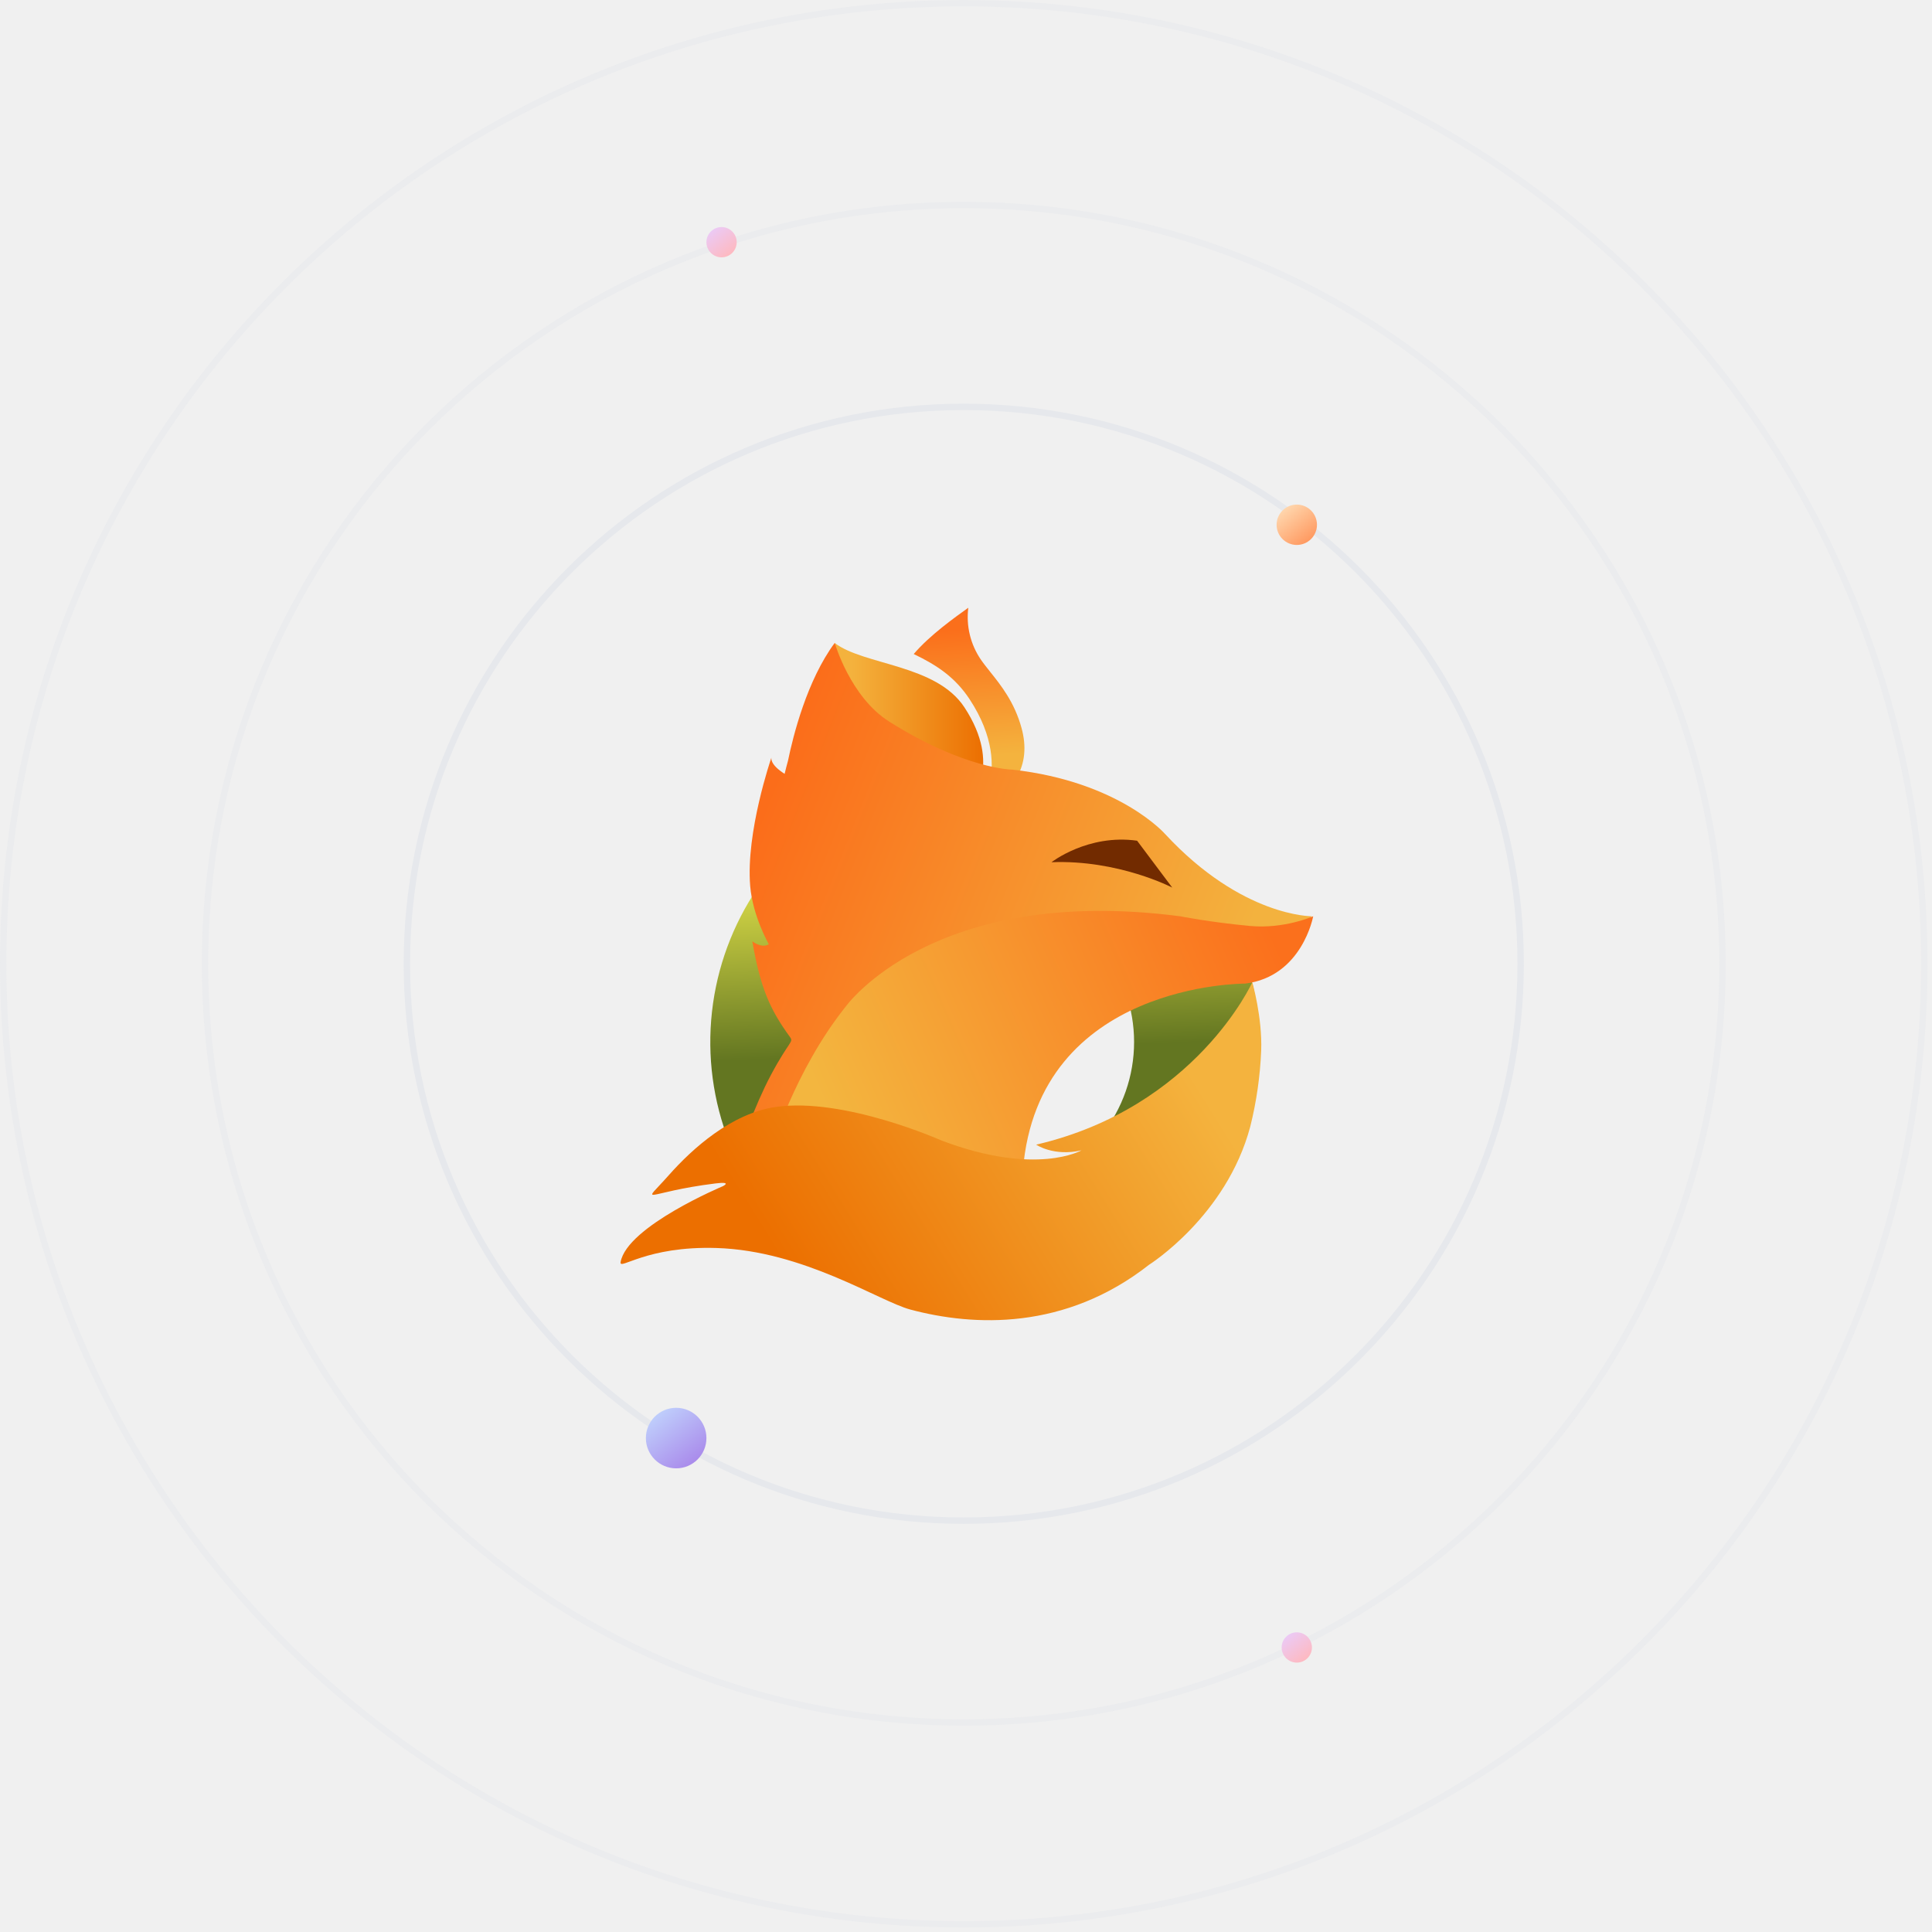
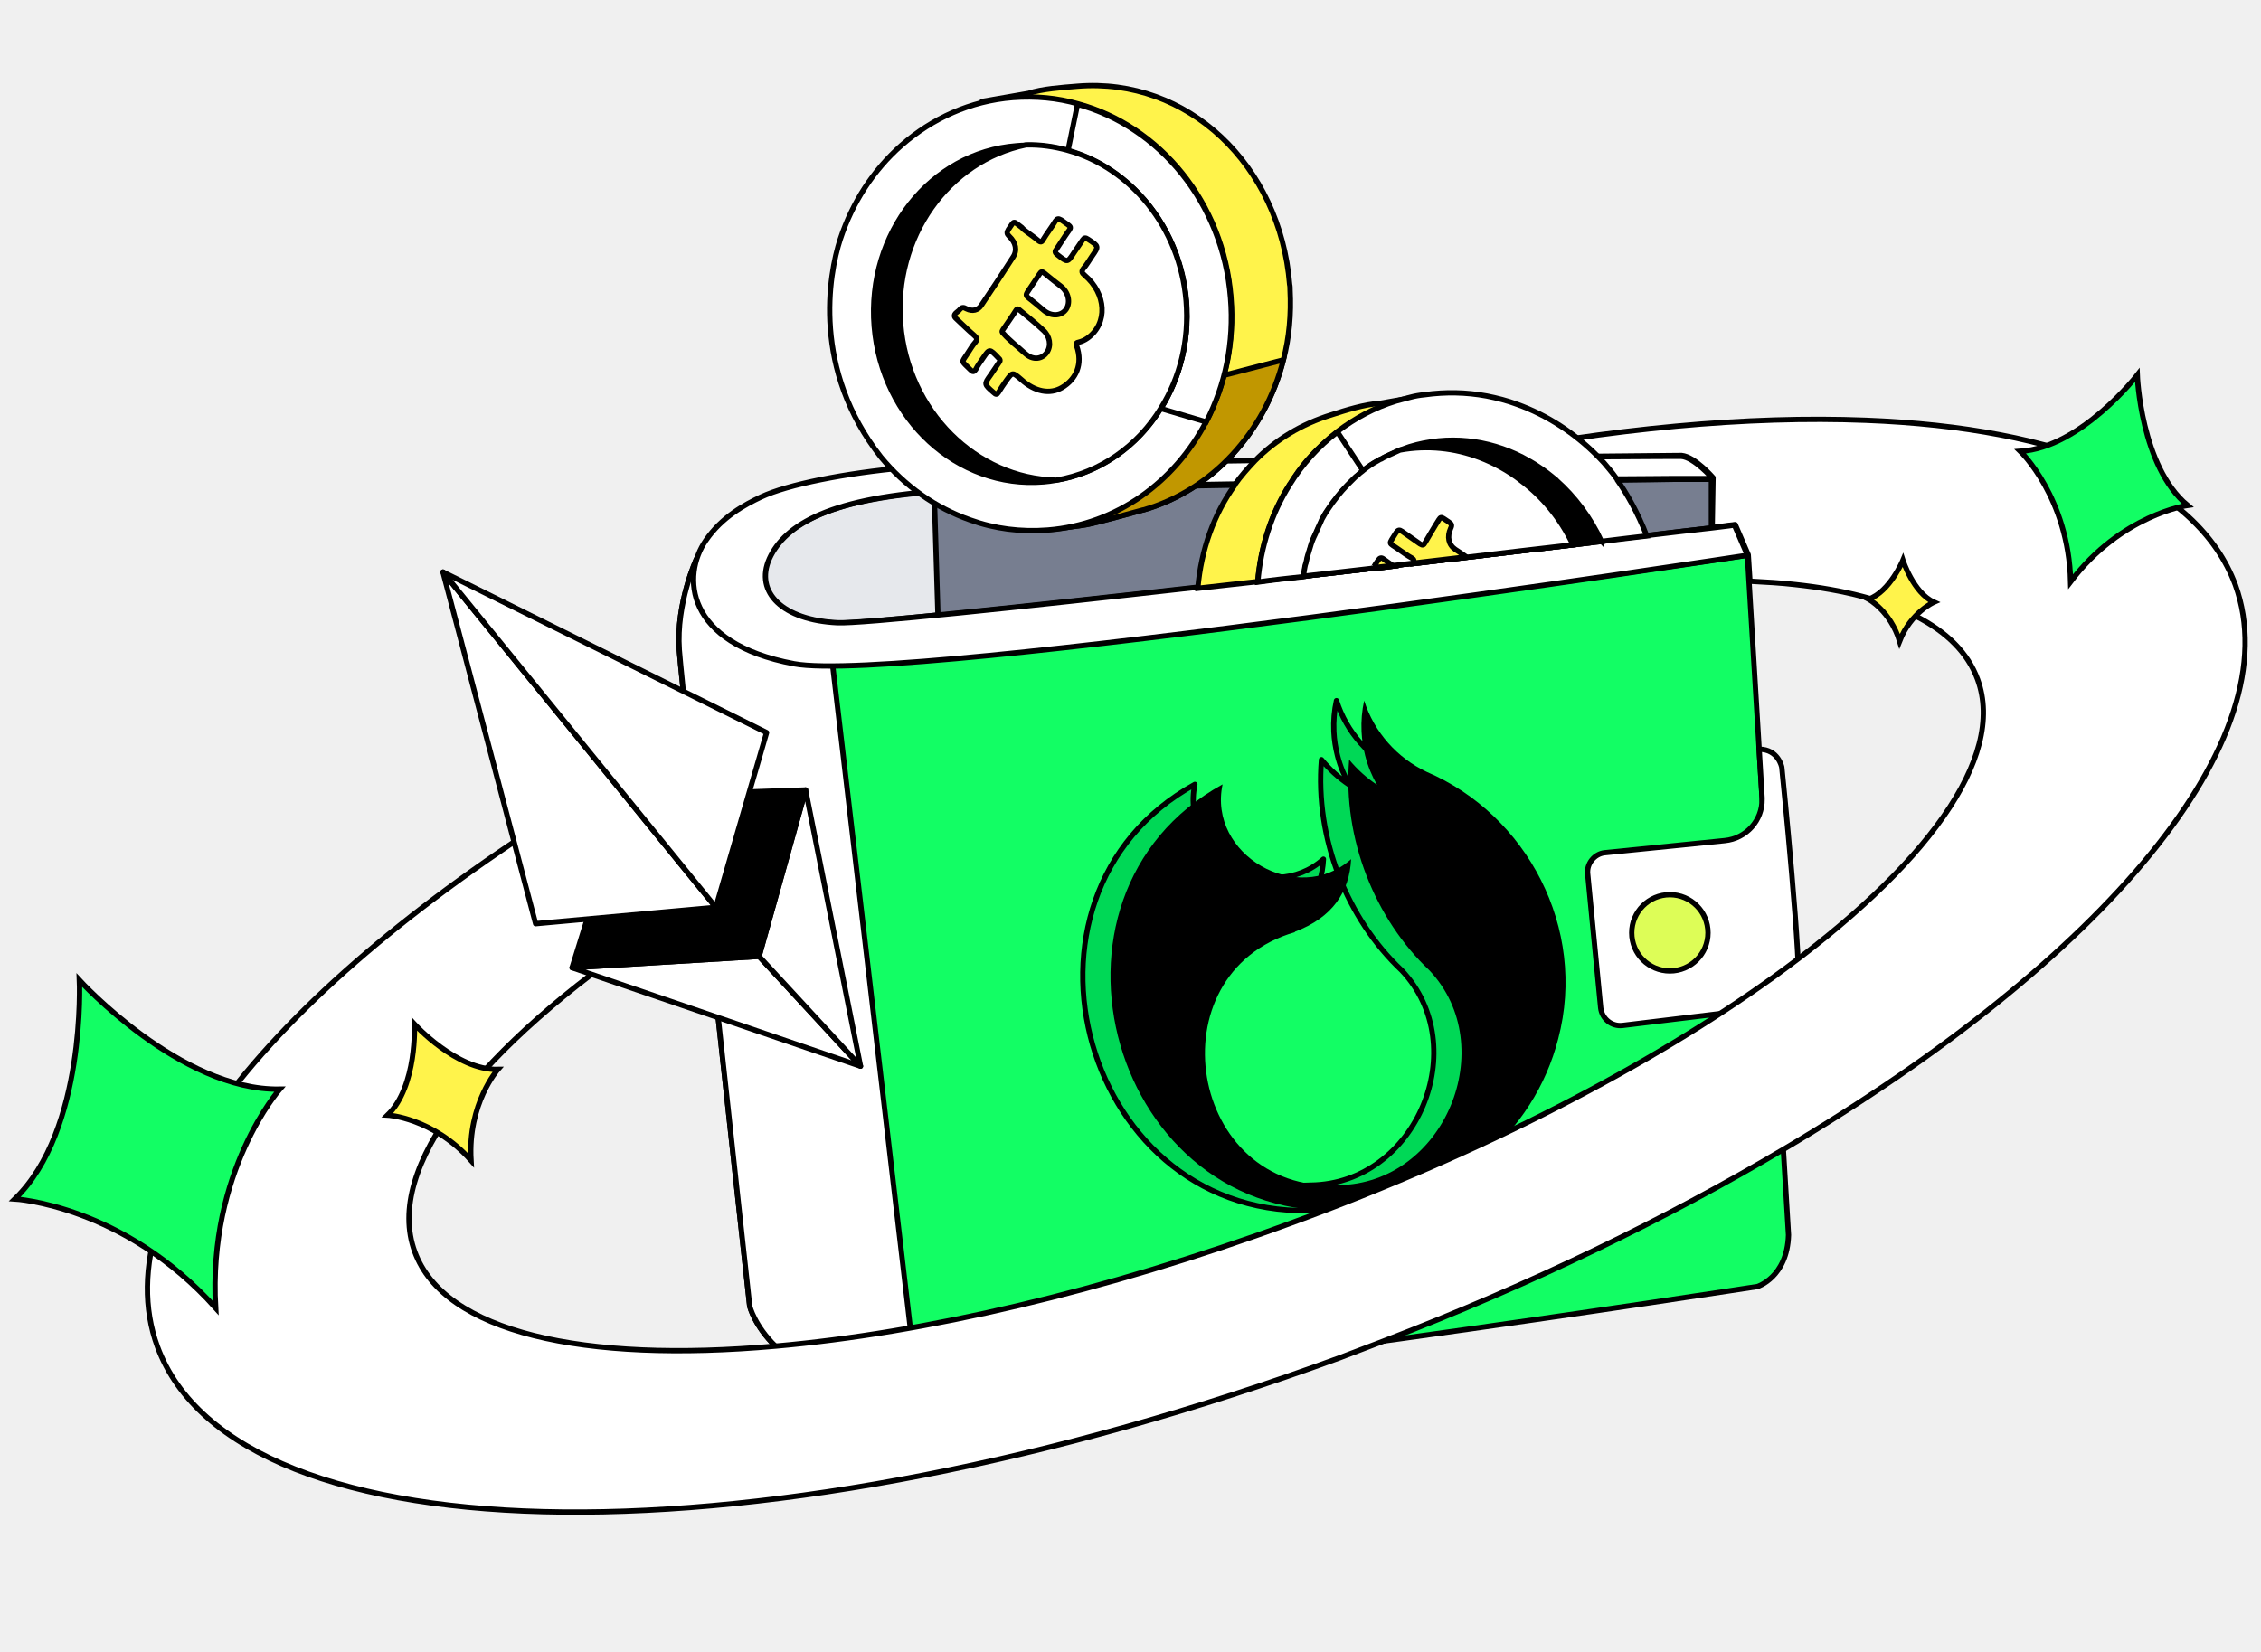
- <svg xmlns="http://www.w3.org/2000/svg" width="302" height="302" viewBox="0 0 302 302" fill="none">
-   <circle cx="150.65" cy="150.65" r="87.05" stroke="#E6E8EC" />
-   <circle opacity="0.5" cx="150.65" cy="150.65" r="118.6" stroke="#E6E8EC" />
-   <circle opacity="0.5" cx="150.65" cy="150.65" r="150.15" stroke="#E6E8EC" />
-   <circle cx="202.707" cy="82.029" r="3.155" fill="url(#paint0_linear_35_11)" />
-   <circle cx="112.79" cy="37.86" r="2.366" fill="url(#paint1_linear_35_11)" />
-   <circle cx="202.707" cy="257.524" r="2.366" fill="url(#paint2_linear_35_11)" />
-   <circle cx="105.692" cy="224.792" r="4.732" fill="url(#paint3_linear_35_11)" />
-   <path fill-rule="evenodd" clip-rule="evenodd" d="M140.012 158.22C140.257 158.3 140.509 158.354 140.765 158.38C140.765 158.38 139.704 158.778 137.509 158.035C137.509 158.035 135.867 157.366 134.636 157.479C133.207 157.608 132.221 159.466 132.221 159.466C132.503 159.314 132.803 159.195 133.114 159.114C134.088 158.916 133.752 159.082 133.752 159.082C133.752 159.082 131.879 159.866 131.751 160.564C131.721 160.738 132.245 160.247 133.63 160.29C135.331 160.344 136.809 161.331 137.416 161.494C138.661 161.827 140.447 161.903 142.085 160.618C142.085 160.618 143.598 159.67 144.065 157.917C144.186 157.431 144.258 156.934 144.278 156.433C144.285 155.993 144.241 155.553 144.144 155.123C144.144 155.123 143.259 157.172 140.012 158.22Z" fill="white" />
-   <path fill-rule="evenodd" clip-rule="evenodd" d="M172.179 177.444C175.478 173.308 177.275 168.174 177.275 162.883C177.275 157.592 175.478 152.458 172.179 148.322L193.314 145.998C193.314 145.998 195.511 152.022 196.09 155.244C196.165 155.657 196.294 156.488 196.294 156.488C196.294 156.488 193.016 164.447 187.983 168.821C181.219 174.699 172.179 177.444 172.179 177.444ZM122.13 177.154L114.029 178.655C111.458 172.145 110.519 165.105 111.293 158.149C112.067 151.193 114.53 144.532 118.469 138.746C118.64 138.495 118.99 137.999 118.99 137.999L127.941 163.207L122.13 177.154Z" fill="url(#paint4_linear_35_11)" />
-   <path fill-rule="evenodd" clip-rule="evenodd" d="M151.434 125.455C151.46 125.421 151.483 125.405 151.511 125.371C151.728 125.142 156.757 119.729 150.76 110.576C146.334 103.826 135.065 104.016 130.465 100.503C130.805 103.209 133.457 105.648 133.17 109.356C133.057 110.579 132.828 111.787 132.487 112.966C131.939 115.083 131.432 117.09 132.192 121.036C132.785 124.11 134.186 126.353 136.36 127.703C138.849 129.246 142.295 129.585 145.83 128.623C148.199 127.979 150.294 126.789 151.434 125.455Z" fill="url(#paint5_linear_35_11)" />
-   <path fill-rule="evenodd" clip-rule="evenodd" d="M158.937 121.508C160.229 119.279 160.474 116.678 159.68 113.793C158.575 109.762 156.463 107.119 154.76 104.994C154.228 104.321 153.724 103.694 153.321 103.103C151.702 100.731 151.004 97.85 151.359 95C149.306 96.475 145.356 99.266 142.827 102.235C146.477 103.984 149.326 105.892 151.583 109.331C155.424 115.188 155.364 119.923 154.635 122.862C154.43 123.672 155.979 124.389 155.692 125.016C157.003 124.082 158.108 122.888 158.937 121.508Z" fill="url(#paint6_linear_35_11)" />
-   <path fill-rule="evenodd" clip-rule="evenodd" d="M186.932 145.846C182.639 145.437 173.945 144.38 173.945 144.38C154.391 143.291 143.294 149.16 134.914 156.838C128.447 163.259 122.689 179.91 122.689 179.91L115.685 179.53C115.685 179.53 117.917 172.886 120.495 168.053C123.451 162.512 124.115 162.965 123.444 162.042C120.318 157.746 118.854 154.37 117.597 147.148C117.597 147.148 119.067 148.302 120.179 147.598C120.179 147.598 117.653 143.213 117.264 138.484C116.574 130.101 120.5 118.658 120.591 118.394C120.554 118.514 120.343 119.498 122.647 120.966C122.812 120.273 122.987 119.596 123.172 118.933C123.984 114.978 126.149 106.345 130.482 100.492C130.482 100.492 132.905 108.954 138.992 112.792C150.84 120.266 158.258 120.306 158.258 120.306C174.996 122.178 182.143 130.389 182.143 130.389C194.156 143.347 205.067 143.226 205.067 143.226C201.147 146.974 186.932 145.846 186.932 145.846ZM120.591 118.394C120.592 118.39 120.594 118.386 120.595 118.382L120.591 118.394Z" fill="url(#paint7_linear_35_11)" />
-   <path fill-rule="evenodd" clip-rule="evenodd" d="M205.271 143.226C205.271 143.226 203.568 152.652 194.637 153.751C194.637 153.751 162.255 153.542 159.894 182.96L159.345 191.224L120.497 179.902C120.497 179.902 124.161 167.411 132.166 157.383C132.166 157.383 145.764 138.173 184.514 143.235C184.514 143.235 189.039 144.146 195.389 144.741C200.754 145.243 205.271 143.226 205.271 143.226Z" fill="url(#paint8_linear_35_11)" />
-   <path fill-rule="evenodd" clip-rule="evenodd" d="M183.239 138.74C183.239 138.74 174.827 134.364 164.363 134.777C164.363 134.777 170.054 130.33 177.746 131.416L183.239 138.74Z" fill="#722B00" />
-   <path fill-rule="evenodd" clip-rule="evenodd" d="M161.97 178.928C161.97 178.928 164.706 180.816 169.051 179.814C169.051 179.814 162.031 183.883 147.237 178.303C147.237 178.303 131.979 171.479 121.246 173.035C114.348 174.035 108.248 179.516 104.554 183.688C100.091 188.73 100.646 186.373 111.855 184.986C114.549 184.652 112.997 185.419 112.997 185.419C112.997 185.419 98.023 191.691 97.011 197.27C96.758 198.663 100.955 194.732 112.024 195.081C125.611 195.509 137.433 203.4 142.295 204.701C152.246 207.363 166.52 207.971 179.613 197.702C179.613 197.702 191.697 190.121 195.432 176.113C196.404 172.226 196.977 168.251 197.141 164.248C197.339 159.032 195.752 153.541 195.752 153.541C195.752 153.541 186.922 173.1 161.97 178.928Z" fill="url(#paint9_linear_35_11)" />
-   <defs>
-     <linearGradient id="paint0_linear_35_11" x1="199.552" y1="78.874" x2="204.482" y2="85.184" gradientUnits="userSpaceOnUse">
-       <stop stop-color="#FFE2BC" />
-       <stop offset="1" stop-color="#FF965C" />
-     </linearGradient>
-     <linearGradient id="paint1_linear_35_11" x1="110.424" y1="35.493" x2="114.121" y2="40.226" gradientUnits="userSpaceOnUse">
-       <stop stop-color="#E8CDFF" />
-       <stop offset="1" stop-color="#FFB8BD" />
-     </linearGradient>
-     <linearGradient id="paint2_linear_35_11" x1="200.341" y1="255.158" x2="204.038" y2="259.891" gradientUnits="userSpaceOnUse">
-       <stop stop-color="#E8CDFF" />
-       <stop offset="1" stop-color="#FFB8BD" />
-     </linearGradient>
-     <linearGradient id="paint3_linear_35_11" x1="100.959" y1="220.059" x2="108.354" y2="229.524" gradientUnits="userSpaceOnUse">
-       <stop stop-color="#C3DBFF" />
-       <stop offset="1" stop-color="#A887EA" />
-     </linearGradient>
-     <linearGradient id="paint4_linear_35_11" x1="151.971" y1="136.71" x2="153.662" y2="178.655" gradientUnits="userSpaceOnUse">
-       <stop stop-color="#DADB48" />
-       <stop offset="0.656" stop-color="#637621" />
-     </linearGradient>
-     <linearGradient id="paint5_linear_35_11" x1="153.691" y1="117.169" x2="133.14" y2="117.169" gradientUnits="userSpaceOnUse">
-       <stop stop-color="#EC6F01" />
-       <stop offset="1" stop-color="#F4B23D" />
-     </linearGradient>
-     <linearGradient id="paint6_linear_35_11" x1="155.411" y1="118.081" x2="154.197" y2="98.24" gradientUnits="userSpaceOnUse">
-       <stop stop-color="#F4B33E" />
-       <stop offset="1" stop-color="#FB6F1B" />
-     </linearGradient>
-     <linearGradient id="paint7_linear_35_11" x1="122.613" y1="118.185" x2="194.894" y2="146.733" gradientUnits="userSpaceOnUse">
-       <stop stop-color="#FB6D1A" />
-       <stop offset="1" stop-color="#F3B23E" />
-     </linearGradient>
-     <linearGradient id="paint8_linear_35_11" x1="130.206" y1="175.887" x2="198.842" y2="145.719" gradientUnits="userSpaceOnUse">
-       <stop stop-color="#F3B63F" />
-       <stop offset="1" stop-color="#FB701C" />
-     </linearGradient>
-     <linearGradient id="paint9_linear_35_11" x1="127.775" y1="206.358" x2="187.199" y2="169.307" gradientUnits="userSpaceOnUse">
-       <stop stop-color="#EC6F00" />
-       <stop offset="1" stop-color="#F4B33E" />
-     </linearGradient>
-   </defs>
+ <svg xmlns="http://www.w3.org/2000/svg" width="245" height="179" viewBox="0 0 245 179" fill="none">
+   <path d="M190.439 139.436C190.439 139.436 117.624 150.701 99.454 150.883C98.773 150.883 98.137 150.883 97.592 150.838C83.329 150.111 81.239 141.571 81.239 141.571C81.239 141.571 73.971 75.433 73.608 70.436C73.245 65.394 75.47 60.579 75.47 60.579C75.47 60.579 78.559 67.257 88.371 70.164C89.506 70.482 90.733 70.8 92.05 70.982C104.814 72.889 189.349 60.171 189.349 60.171L193.801 133.849C193.665 138.437 190.439 139.436 190.439 139.436Z" fill="#12FE64" stroke="black" stroke-width="0.573" stroke-miterlimit="10" stroke-linecap="round" stroke-linejoin="round" />
+   <path fill-rule="evenodd" clip-rule="evenodd" d="M151.584 83.651C148.401 82.147 145.909 79.365 144.819 75.934C144.58 77.009 144.483 78.13 144.535 79.279C144.577 80.176 144.712 81.042 144.925 81.879C144.925 81.879 144.925 81.879 144.925 81.888C144.926 81.896 144.935 81.913 144.936 81.922C145.222 83.043 145.655 84.097 146.214 85.066C145.08 84.306 144.06 83.384 143.192 82.333C142.484 90.89 145.98 99.603 151.897 105.178C159.665 113.425 153.531 128.302 142.021 128.445C125.764 129.328 121.882 105.504 137.312 101.029L137.301 100.986C141.401 99.446 143.228 96.649 143.406 93.116C137.621 98.258 127.855 92.659 129.477 85.011C107.435 97.144 117.459 132.77 143 131.157C154.136 130.647 163.219 122.851 165.847 112.584C168.998 100.609 162.45 88.301 151.584 83.651Z" fill="#00D856" stroke="black" stroke-width="0.57" stroke-linejoin="round" />
+   <path fill-rule="evenodd" clip-rule="evenodd" d="M154.584 83.651C151.401 82.147 148.909 79.365 147.819 75.934C147.58 77.009 147.483 78.13 147.535 79.279C147.577 80.176 147.712 81.042 147.925 81.879C147.925 81.879 147.925 81.879 147.925 81.888C147.926 81.896 147.935 81.913 147.936 81.922C148.222 83.043 148.655 84.097 149.214 85.066C148.08 84.306 147.06 83.384 146.192 82.333C145.484 90.89 148.98 99.603 154.897 105.178C162.665 113.425 156.531 128.302 145.021 128.445C128.764 129.328 124.882 105.504 140.312 101.029L140.301 100.986C144.401 99.446 146.228 96.649 146.406 93.116C140.621 98.258 130.855 92.659 132.477 85.011C110.435 97.144 120.459 132.77 146 131.157C157.136 130.647 166.219 122.851 168.847 112.584C171.998 100.609 165.45 88.301 154.584 83.651Z" fill="black" />
+   <path d="M172.042 94.74L173.45 109.23C173.586 110.411 174.631 111.274 175.812 111.138L192.346 109.139C192.346 109.139 194.209 109.139 194.799 107.504C195.39 105.914 193.073 83.156 193.073 83.156C193.073 83.156 192.71 81.203 190.62 81.203L190.938 86.472C190.938 86.472 190.938 86.518 190.938 86.609C190.984 88.925 189.212 90.879 186.895 91.106L173.859 92.423C172.768 92.559 171.905 93.604 172.042 94.74Z" fill="white" stroke="black" stroke-width="0.573" stroke-miterlimit="10" />
+   <path d="M99.454 150.889C98.728 150.889 98.137 150.889 97.592 150.844C83.329 150.117 81.239 141.577 81.239 141.577C81.239 141.577 73.971 75.439 73.608 70.442C73.245 65.4 75.47 60.585 75.47 60.585C75.47 60.585 78.559 67.263 88.371 70.17L90.233 72.169L99.454 150.889Z" fill="white" stroke="black" stroke-width="0.573" stroke-miterlimit="10" stroke-linecap="round" stroke-linejoin="round" />
+   <path d="M193.301 124.542C180.583 132.082 165.911 139.214 149.921 145.346C148.331 145.937 146.741 146.573 145.152 147.163C83.011 169.921 25.64 169.376 17.055 145.937C11.013 129.402 30.773 105.963 64.659 85.568C67.839 83.66 71.155 81.798 74.562 79.935C75.062 84.659 75.698 90.746 76.424 97.197L75.743 97.605C74.017 98.695 72.336 99.786 70.701 100.876C51.941 113.504 41.584 126.541 44.945 135.671C48.125 144.393 63.16 147.754 84.056 145.892C100.091 144.483 119.532 140.032 139.837 132.582C160.732 124.951 178.947 115.412 192.211 105.873C208.609 94.062 217.422 82.161 214.288 73.621C212.198 67.898 205.066 64.491 194.528 63.355C192.983 63.174 191.348 63.083 189.622 62.992L189.44 60.13L188.032 56.86C188.032 56.86 187.124 56.95 185.534 57.178L185.625 51.772C185.625 51.772 183.671 49.501 182.218 49.365C182.218 49.365 171.907 49.456 158.461 49.592C174.587 46.412 189.486 45.049 202.159 45.549C223.282 46.367 238.135 52.363 242.224 63.401C248.265 80.162 227.96 104.01 193.301 124.542Z" fill="white" stroke="black" stroke-width="0.573" stroke-miterlimit="10" stroke-linecap="round" stroke-linejoin="round" />
+   <path d="M185.443 57.218C183.763 57.4 181.31 57.718 178.266 58.081C176.767 58.263 175.132 58.445 173.36 58.672C172.861 58.717 172.361 58.808 171.816 58.853C171.316 58.899 170.862 58.99 170.362 59.035C166.819 59.444 162.867 59.898 158.734 60.398C156.826 60.625 154.918 60.852 152.919 61.079C152.193 61.17 151.511 61.261 150.784 61.306C150.058 61.397 149.376 61.488 148.649 61.534C146.151 61.806 143.653 62.124 141.109 62.397C139.428 62.578 137.748 62.76 136.112 62.987C133.932 63.214 131.752 63.487 129.617 63.714C118.942 64.895 108.903 65.985 101.635 66.712C95.775 67.302 91.733 67.621 90.642 67.575C84.783 67.302 81.648 64.305 83.284 60.625C84.874 57.082 89.416 54.22 101.181 53.357C101.226 53.357 101.226 53.357 101.226 53.357C101.771 53.312 102.317 53.266 102.862 53.266C106.496 53.085 119.169 52.812 133.523 52.585C135.476 52.54 137.475 52.54 139.474 52.494C141.654 52.449 143.88 52.403 146.06 52.403C152.556 52.312 158.915 52.222 164.639 52.176C165.729 52.176 166.774 52.176 167.773 52.131C168 52.131 168.182 52.131 168.364 52.131C170.726 52.085 172.951 52.085 174.95 52.04C175.041 52.04 175.086 52.04 175.177 52.04C177.585 51.995 179.674 51.995 181.355 51.949C181.491 51.949 181.628 51.949 181.718 51.949C182.127 51.949 182.491 51.949 182.809 51.949C182.99 51.949 183.172 51.949 183.354 51.949C183.672 51.949 183.944 51.949 184.171 51.949C184.262 51.949 184.353 51.949 184.398 51.949C184.489 51.949 184.535 51.949 184.626 51.949C184.762 51.949 184.853 51.949 184.989 51.949C185.034 51.949 185.08 51.949 185.125 51.949C185.216 51.949 185.262 51.949 185.307 51.949C185.307 51.949 185.307 51.949 185.352 51.949C185.443 51.949 185.443 51.949 185.443 51.949V57.218Z" fill="#777E90" stroke="black" stroke-width="0.573" stroke-miterlimit="10" stroke-linecap="round" stroke-linejoin="round" />
+   <path d="M101.635 66.666C95.775 67.257 91.733 67.575 90.643 67.529C84.783 67.257 81.648 64.259 83.284 60.58C84.874 57.036 89.416 54.175 101.181 53.312C101.226 53.312 101.226 53.312 101.226 53.312L101.635 66.666Z" fill="#E6E8EC" stroke="black" stroke-width="0.573" stroke-miterlimit="10" stroke-linecap="round" stroke-linejoin="round" />
+   <path d="M158.778 60.359C162.957 59.86 166.909 59.405 170.452 58.997C170.952 58.951 171.451 58.86 171.951 58.815C172.496 58.769 172.996 58.679 173.495 58.633C175.267 58.406 176.902 58.224 178.401 58.043C181.399 57.679 183.807 57.407 185.442 57.225C187.077 57.043 187.94 56.907 187.94 56.907L189.348 60.178C189.348 60.178 97.955 74.168 86.053 71.942C74.152 69.717 73.88 62.358 76.469 58.588C78.24 55.998 80.739 54.681 82.465 53.864C85.372 52.501 91.595 51.274 98.136 50.684C101.271 50.411 118.123 50.139 135.975 49.912C137.837 49.912 139.745 49.866 141.607 49.821C143.379 49.821 145.151 49.775 146.922 49.775C147.876 49.775 148.83 49.775 149.738 49.73C153.463 49.684 157.052 49.639 160.413 49.639C162.003 49.639 163.502 49.594 164.956 49.594C165.183 49.594 165.41 49.594 165.637 49.594C168.408 49.548 170.906 49.548 173.087 49.503C178.674 49.457 182.171 49.457 182.171 49.457C183.58 49.548 185.578 51.865 185.578 51.865C185.578 51.865 185.533 51.865 185.487 51.865C185.487 51.865 185.487 51.865 185.442 51.865C185.397 51.865 185.306 51.865 185.26 51.865C185.215 51.865 185.169 51.865 185.124 51.865C185.033 51.865 184.897 51.865 184.761 51.865C184.67 51.865 184.624 51.865 184.533 51.865C184.443 51.865 184.397 51.865 184.306 51.865C184.079 51.865 183.761 51.865 183.489 51.865C183.307 51.865 183.125 51.865 182.944 51.865C182.626 51.865 182.262 51.865 181.853 51.865C181.717 51.865 181.581 51.865 181.49 51.865C179.855 51.865 177.765 51.91 175.312 51.91C175.267 51.91 175.267 51.91 175.221 51.91C173.223 51.956 171.042 51.956 168.635 52.001C168.453 52.001 168.226 52.001 168.044 52.001C167 52.001 165.955 52.047 164.865 52.047C159.187 52.138 152.827 52.183 146.377 52.274C144.197 52.319 141.971 52.319 139.79 52.365C137.792 52.41 135.793 52.41 133.84 52.455C119.395 52.683 106.631 52.91 102.997 53.137C89.96 53.864 85.054 56.862 83.373 60.541C81.738 64.22 84.872 67.218 90.732 67.491C93.185 67.627 110.492 65.81 129.842 63.63C131.977 63.403 134.158 63.13 136.338 62.903C138.019 62.721 139.7 62.54 141.335 62.358C143.879 62.085 146.377 61.767 148.875 61.495C149.557 61.404 150.238 61.313 150.919 61.268L158.778 60.359Z" fill="white" stroke="black" stroke-width="0.573" stroke-miterlimit="10" stroke-linecap="round" stroke-linejoin="round" />
+   <path d="M139.79 31.421C139.927 34.056 139.7 36.599 139.064 39.007C137.065 46.865 131.341 53.134 123.892 55.269H123.846C122.847 55.541 118.759 56.677 117.714 56.859C117.124 56.95 116.624 57.041 116.17 57.086C114.353 57.358 113.49 57.404 113.49 57.404L113.172 55.405C104.132 53.089 97.046 44.776 96.183 34.283C95.411 25.016 99.772 16.613 106.676 12.207L106.494 10.98L111.446 10.117C112.945 9.617 115.08 9.481 116.715 9.345C128.707 8.346 138.7 17.885 139.745 30.831C139.79 31.012 139.79 31.239 139.79 31.421Z" fill="#FFF34B" stroke="black" stroke-width="0.573" stroke-miterlimit="10" />
+   <path d="M139.062 39.009C137.064 46.868 131.34 53.136 123.89 55.271H123.845C122.846 55.544 118.758 56.679 117.713 56.861C117.122 56.952 116.623 57.043 116.168 57.088C117.94 55.771 128.478 47.912 132.567 40.69L139.062 39.009Z" fill="#C19700" stroke="black" stroke-width="0.573" stroke-miterlimit="10" />
+   <path d="M113.535 57.446C110.628 57.674 107.766 57.31 105.132 56.356C101.361 55.039 98.045 52.677 95.456 49.543C88.007 40.049 89.778 29.828 91.05 25.922C92.367 21.925 94.638 18.427 97.682 15.747C100.998 12.84 105.132 10.932 109.765 10.569C112.218 10.387 114.58 10.614 116.806 11.25C125.663 13.657 132.568 21.925 133.386 32.236C133.794 37.096 132.75 41.775 130.706 45.681C127.299 52.223 121.03 56.856 113.535 57.446Z" fill="white" stroke="black" stroke-width="0.573" stroke-miterlimit="10" />
+   <path d="M130.704 45.733L125.798 44.279C127.842 40.963 128.887 36.966 128.524 32.696C127.888 24.701 122.573 18.297 115.714 16.389L116.759 11.301C125.617 13.709 132.521 21.976 133.339 32.287C133.748 37.148 132.748 41.781 130.704 45.733Z" fill="white" stroke="black" stroke-width="0.573" stroke-miterlimit="10" />
+   <path d="M114.442 52.047C113.988 52.138 113.534 52.183 113.08 52.228C103.768 53.001 95.546 45.46 94.728 35.376C93.911 25.292 100.815 16.525 110.173 15.798C110.536 15.753 110.854 15.753 111.217 15.753C120.12 15.616 127.752 22.975 128.569 32.651C129.296 42.19 123.118 50.593 114.442 52.047Z" fill="black" stroke="black" stroke-width="0.573" stroke-miterlimit="10" />
+   <path d="M125.799 44.23C123.301 48.318 119.258 51.225 114.443 52.043C105.767 51.861 98.363 44.593 97.591 35.1C96.818 25.697 102.769 17.43 111.172 15.703C112.717 15.658 114.261 15.885 115.715 16.294C122.529 18.202 127.843 24.607 128.525 32.601C128.888 36.916 127.843 40.959 125.799 44.23Z" fill="white" stroke="black" stroke-width="0.573" stroke-miterlimit="10" />
+   <path d="M111.354 25.198C111.718 25.471 112.126 25.743 112.49 26.061C112.762 26.288 112.899 26.243 113.035 25.97C113.444 25.289 113.943 24.653 114.352 23.972C114.534 23.699 114.67 23.654 114.988 23.835C116.306 24.789 116.169 24.426 115.397 25.607C115.079 26.107 114.761 26.561 114.443 27.06C114.261 27.288 114.352 27.424 114.579 27.605C115.67 28.469 115.67 28.469 116.351 27.424C116.669 26.97 116.987 26.47 117.305 26.016C117.487 25.743 117.623 25.743 117.895 25.925C119.076 26.697 119.076 26.697 118.35 27.742C118.032 28.196 117.759 28.696 117.396 29.105C117.169 29.422 117.214 29.559 117.532 29.831C119.894 31.83 120.076 35.055 117.85 36.645C117.532 36.872 117.214 37.008 116.851 37.099C116.578 37.145 116.578 37.281 116.669 37.508C117.35 39.461 116.623 41.096 115.079 42.005C113.762 42.777 112.126 42.459 110.673 41.142C109.719 40.324 109.719 40.324 109.083 41.187C108.765 41.642 108.447 42.096 108.175 42.55C108.038 42.777 107.902 42.777 107.675 42.55C106.63 41.642 106.63 41.642 107.311 40.688C107.629 40.233 107.947 39.734 108.265 39.28C108.402 39.098 108.402 38.962 108.175 38.78C107.221 37.781 107.221 37.781 106.539 38.78C106.267 39.189 105.949 39.597 105.722 40.052C105.54 40.324 105.404 40.324 105.177 40.097C104.086 39.007 104.177 39.37 104.859 38.28C105.131 37.871 105.358 37.463 105.676 37.099C105.949 36.781 105.858 36.599 105.54 36.327C104.859 35.736 104.268 35.146 103.632 34.555C103.36 34.328 103.36 34.147 103.587 33.919C103.723 33.783 103.905 33.692 103.996 33.556C104.223 33.284 104.404 33.284 104.722 33.465C105.358 33.783 105.994 33.647 106.358 33.056C107.493 31.376 108.629 29.65 109.764 27.878C110.264 27.151 110.082 26.288 109.356 25.607C109.083 25.334 109.083 25.198 109.265 24.88C109.992 23.835 109.719 23.926 110.718 24.653C110.9 24.88 111.127 25.016 111.354 25.198ZM109.901 37.281C110.355 37.644 110.764 38.053 111.218 38.416C111.99 39.052 112.944 38.916 113.444 38.189C113.943 37.463 113.762 36.418 113.035 35.782C112.217 35.01 111.354 34.328 110.537 33.647C110.355 33.465 110.219 33.42 110.082 33.647C109.628 34.374 109.128 35.055 108.674 35.736C108.538 35.918 108.583 36.054 108.765 36.191C109.083 36.554 109.492 36.917 109.901 37.281ZM114.125 30.376C113.807 30.104 113.489 29.877 113.171 29.604C112.944 29.422 112.808 29.422 112.672 29.65C112.217 30.331 111.763 31.012 111.309 31.694C111.173 31.921 111.173 32.057 111.4 32.239C111.99 32.693 112.581 33.193 113.171 33.692C113.989 34.328 115.034 34.237 115.533 33.511C116.033 32.739 115.76 31.648 114.943 31.012C114.67 30.785 114.398 30.604 114.125 30.376Z" fill="#FFF34B" stroke="black" stroke-width="0.573" stroke-miterlimit="10" />
+   <path d="M61.99 104.878L82.249 103.652L93.242 115.553L61.99 104.878Z" fill="white" stroke="black" stroke-width="0.573" stroke-miterlimit="10" stroke-linecap="round" stroke-linejoin="round" />
+   <path d="M82.25 103.652L93.243 115.553L87.292 85.618L82.25 103.652Z" fill="white" stroke="black" stroke-width="0.573" stroke-miterlimit="10" stroke-linecap="round" stroke-linejoin="round" />
+   <path d="M87.291 85.618L67.759 86.3L61.99 104.878L82.249 103.652L87.291 85.618Z" fill="black" stroke="black" stroke-width="0.573" stroke-miterlimit="10" stroke-linecap="round" stroke-linejoin="round" />
+   <path d="M48 62L58.039 100.111L77.571 98.34L48 62Z" fill="white" stroke="black" stroke-width="0.573" stroke-miterlimit="10" stroke-linecap="round" stroke-linejoin="round" />
+   <path d="M48 62L83.068 79.398L77.571 98.34L48 62Z" fill="white" stroke="black" stroke-width="0.573" stroke-miterlimit="10" stroke-linecap="round" stroke-linejoin="round" />
+   <path d="M171.996 58.854C171.496 58.899 171.042 58.99 170.542 59.035C166.999 59.444 163.047 59.898 158.914 60.398C157.006 60.625 155.098 60.852 153.099 61.079C153.099 61.079 153.099 61.034 153.145 61.034C152.418 61.125 151.691 61.216 150.919 61.307L150.964 61.352C150.238 61.443 149.556 61.534 148.829 61.579C146.331 61.852 143.833 62.17 141.289 62.442C139.608 62.624 137.928 62.806 136.292 63.033C134.112 63.26 131.932 63.532 129.797 63.76V63.714C130.16 59.58 131.523 55.765 133.794 52.585C133.794 52.585 133.794 52.585 133.794 52.54C134.43 51.631 135.202 50.768 135.974 49.95C138.2 47.679 141.016 45.953 144.287 44.954C145.831 44.454 147.876 43.818 149.465 43.727L152.781 43.137L154.326 42.864L154.598 44.091C158.687 44.863 162.502 46.816 165.682 49.723C166.045 50.041 166.409 50.405 166.727 50.768C167.181 51.222 167.59 51.677 167.999 52.176C167.999 52.176 167.999 52.176 168.044 52.222C169.634 54.039 170.997 56.264 171.996 58.854C171.95 58.808 171.95 58.808 171.996 58.854Z" fill="#FFF34B" />
+   <path d="M171.996 58.854C171.496 58.899 171.042 58.99 170.542 59.035C166.999 59.444 163.047 59.898 158.914 60.398C157.006 60.625 155.098 60.852 153.099 61.079C153.099 61.079 153.099 61.034 153.145 61.034C152.418 61.125 151.691 61.216 150.919 61.307L150.964 61.352C150.238 61.443 149.556 61.534 148.829 61.579C146.331 61.852 143.833 62.17 141.289 62.442C139.608 62.624 137.928 62.806 136.292 63.033C134.112 63.26 131.932 63.532 129.797 63.76V63.714C130.16 59.58 131.523 55.765 133.794 52.585C133.794 52.585 133.794 52.585 133.794 52.54C134.43 51.631 135.202 50.768 135.974 49.95C138.2 47.679 141.016 45.953 144.287 44.954C145.831 44.454 147.876 43.818 149.465 43.727L152.781 43.137L154.326 42.864L154.598 44.091C158.687 44.863 162.502 46.816 165.682 49.723C166.045 50.041 166.409 50.405 166.727 50.768C167.181 51.222 167.59 51.677 167.999 52.176C167.999 52.176 167.999 52.176 168.044 52.222C169.634 54.039 170.997 56.264 171.996 58.854ZM171.996 58.854C171.95 58.808 171.95 58.808 171.996 58.854Z" stroke="black" stroke-width="0.573" stroke-miterlimit="10" />
+   <path d="M178.445 58.088C176.946 58.27 175.311 58.451 173.54 58.678C173.04 58.724 172.54 58.815 171.995 58.86C171.495 58.905 171.041 58.996 170.542 59.042C166.998 59.45 163.046 59.905 158.913 60.404C157.005 60.632 155.097 60.859 153.099 61.086C153.099 61.086 153.099 61.04 153.144 61.04C152.417 61.131 151.69 61.222 150.918 61.313L150.964 61.358C150.237 61.449 149.555 61.54 148.829 61.585C146.33 61.858 143.832 62.176 141.288 62.449C139.607 62.63 137.927 62.812 136.292 63.039V62.994C136.609 59.178 137.79 55.589 139.744 52.501C139.744 52.501 139.744 52.455 139.789 52.455C140.334 51.547 140.97 50.684 141.652 49.866C142.651 48.73 143.741 47.686 144.968 46.732C146.83 45.324 148.919 44.188 151.282 43.461C151.781 43.325 152.326 43.188 152.826 43.052C153.326 42.916 153.871 42.825 154.37 42.78C156.642 42.462 158.867 42.507 161.093 42.916C162.229 43.143 163.319 43.416 164.409 43.825C167.68 45.005 170.678 46.959 173.222 49.548C173.63 49.957 173.994 50.366 174.357 50.82C174.63 51.138 174.948 51.547 175.266 52.001C175.266 52.001 175.266 52.001 175.266 52.046C176.22 53.409 177.446 55.499 178.445 58.088C178.445 58.088 178.4 58.088 178.445 58.088Z" fill="white" />
+   <path d="M178.445 58.088C176.946 58.27 175.311 58.451 173.54 58.678C173.04 58.724 172.54 58.815 171.995 58.86C171.495 58.905 171.041 58.996 170.542 59.042C166.998 59.45 163.046 59.905 158.913 60.404C157.005 60.632 155.097 60.859 153.099 61.086C153.099 61.086 153.099 61.04 153.144 61.04C152.417 61.131 151.69 61.222 150.918 61.313L150.964 61.358C150.237 61.449 149.555 61.54 148.829 61.585C146.33 61.858 143.832 62.176 141.288 62.449C139.607 62.63 137.927 62.812 136.292 63.039V62.994C136.609 59.178 137.79 55.589 139.744 52.501C139.744 52.501 139.744 52.455 139.789 52.455C140.334 51.547 140.97 50.684 141.652 49.866C142.651 48.73 143.741 47.686 144.968 46.732C146.83 45.324 148.919 44.188 151.282 43.461C151.781 43.325 152.326 43.188 152.826 43.052C153.326 42.916 153.871 42.825 154.37 42.78C156.642 42.462 158.867 42.507 161.093 42.916C162.229 43.143 163.319 43.416 164.409 43.825C167.68 45.005 170.678 46.959 173.222 49.548C173.63 49.957 173.994 50.366 174.357 50.82C174.63 51.138 174.948 51.547 175.266 52.001C175.266 52.001 175.266 52.001 175.266 52.046C176.22 53.409 177.446 55.499 178.445 58.088ZM178.445 58.088C178.4 58.088 178.445 58.088 178.445 58.088Z" stroke="black" stroke-width="0.573" stroke-miterlimit="10" />
+   <path d="M147.74 51.09C147.558 51.226 147.377 51.408 147.195 51.544C147.059 51.68 146.922 51.771 146.786 51.907L146.559 52.135C146.468 52.225 146.423 52.271 146.332 52.362C146.241 52.453 146.15 52.543 146.059 52.634C145.878 52.816 145.696 52.998 145.514 53.225C145.378 53.406 145.196 53.588 145.06 53.77L144.469 54.542C144.333 54.724 144.197 54.905 144.061 55.133C143.924 55.314 143.833 55.496 143.697 55.678L143.334 56.314C143.288 56.404 143.243 56.495 143.197 56.632L142.925 57.222C142.789 57.449 142.698 57.676 142.607 57.949C142.425 58.403 142.244 58.857 142.062 59.357L141.744 60.402C141.698 60.584 141.653 60.811 141.608 61.038C141.562 61.31 141.471 61.537 141.426 61.81C141.38 62.037 141.335 62.264 141.29 62.491C139.609 62.673 137.928 62.855 136.293 63.082C136.611 59.266 137.792 55.632 139.745 52.543C141.108 50.318 142.88 48.364 144.924 46.82L147.74 51.09C147.74 51.09 147.74 51.044 147.74 51.09Z" fill="white" />
+   <path d="M147.74 51.09C147.558 51.226 147.377 51.408 147.195 51.544C147.059 51.68 146.922 51.771 146.786 51.907L146.559 52.135C146.468 52.225 146.423 52.271 146.332 52.362C146.241 52.453 146.15 52.543 146.059 52.634C145.878 52.816 145.696 52.998 145.514 53.225C145.378 53.406 145.196 53.588 145.06 53.77L144.469 54.542C144.333 54.724 144.197 54.905 144.061 55.133C143.924 55.314 143.833 55.496 143.697 55.678L143.334 56.314C143.288 56.404 143.243 56.495 143.197 56.632L142.925 57.222C142.789 57.449 142.698 57.676 142.607 57.949C142.425 58.403 142.244 58.857 142.062 59.357L141.744 60.402C141.698 60.584 141.653 60.811 141.608 61.038C141.562 61.31 141.471 61.537 141.426 61.81C141.38 62.037 141.335 62.264 141.29 62.491C139.609 62.673 137.928 62.855 136.293 63.082C136.611 59.266 137.792 55.632 139.745 52.543C141.108 50.318 142.88 48.364 144.924 46.82L147.74 51.09ZM147.74 51.09C147.74 51.044 147.74 51.09 147.74 51.09Z" stroke="black" stroke-width="0.573" stroke-miterlimit="10" />
+   <path d="M173.541 58.679C173.041 58.725 172.542 58.816 171.997 58.861C171.497 58.906 171.043 58.997 170.543 59.043C167 59.452 163.048 59.906 158.914 60.405C157.007 60.633 155.099 60.86 153.1 61.087C153.1 61.087 153.1 61.041 153.145 61.041C152.419 61.132 151.692 61.223 150.92 61.314L150.965 61.359C150.238 61.45 149.557 61.541 148.83 61.586C146.332 61.859 143.833 62.177 141.29 62.45V62.404C141.335 62.177 141.335 61.995 141.381 61.768C141.426 61.496 141.471 61.223 141.562 60.996C141.608 60.769 141.653 60.587 141.698 60.36L142.016 59.315C142.153 58.816 142.334 58.361 142.562 57.907C142.652 57.68 142.789 57.407 142.88 57.18L143.152 56.59C143.197 56.499 143.243 56.363 143.288 56.272L143.652 55.636C143.788 55.454 143.879 55.272 144.015 55.091C144.151 54.909 144.288 54.682 144.424 54.5L145.014 53.728C145.151 53.546 145.332 53.365 145.469 53.183C145.65 53.001 145.832 52.774 146.014 52.592C146.059 52.547 146.105 52.502 146.15 52.456C146.196 52.411 146.241 52.365 146.286 52.32C146.286 52.32 146.286 52.32 146.332 52.274C146.377 52.229 146.468 52.138 146.513 52.093L146.741 51.866C146.877 51.729 147.013 51.593 147.149 51.502C147.331 51.321 147.513 51.184 147.695 51.048L147.74 51.002C148.24 50.594 148.785 50.23 149.375 49.912C149.511 49.822 149.602 49.776 149.739 49.731C149.875 49.64 150.057 49.549 150.238 49.458C150.738 49.231 151.238 49.004 151.737 48.777C152.055 48.64 152.373 48.55 152.737 48.413C156.916 47.141 161.231 47.641 164.956 49.549C165.546 49.867 166.137 50.185 166.727 50.594C167.363 51.002 167.999 51.502 168.59 52.002C168.59 52.002 168.635 52.002 168.635 52.047C170.634 53.819 172.315 56.045 173.541 58.679C173.541 58.634 173.496 58.634 173.541 58.679Z" fill="black" />
+   <path d="M173.541 58.679C173.041 58.725 172.542 58.816 171.997 58.861C171.497 58.906 171.043 58.997 170.543 59.043C167 59.452 163.048 59.906 158.914 60.405C157.007 60.633 155.099 60.86 153.1 61.087C153.1 61.087 153.1 61.041 153.145 61.041C152.419 61.132 151.692 61.223 150.92 61.314L150.965 61.359C150.238 61.45 149.557 61.541 148.83 61.586C146.332 61.859 143.833 62.177 141.29 62.45V62.404C141.335 62.177 141.335 61.995 141.381 61.768C141.426 61.496 141.471 61.223 141.562 60.996C141.608 60.769 141.653 60.587 141.698 60.36L142.016 59.315C142.153 58.816 142.334 58.361 142.562 57.907C142.652 57.68 142.789 57.407 142.88 57.18L143.152 56.59C143.197 56.499 143.243 56.363 143.288 56.272L143.652 55.636C143.788 55.454 143.879 55.272 144.015 55.091C144.151 54.909 144.288 54.682 144.424 54.5L145.014 53.728C145.151 53.546 145.332 53.365 145.469 53.183C145.65 53.001 145.832 52.774 146.014 52.592C146.059 52.547 146.105 52.502 146.15 52.456C146.196 52.411 146.241 52.365 146.286 52.32C146.286 52.32 146.286 52.32 146.332 52.274C146.377 52.229 146.468 52.138 146.513 52.093L146.741 51.866C146.877 51.729 147.013 51.593 147.149 51.502C147.331 51.321 147.513 51.184 147.695 51.048L147.74 51.002C148.24 50.594 148.785 50.23 149.375 49.912C149.511 49.822 149.602 49.776 149.739 49.731C149.875 49.64 150.057 49.549 150.238 49.458C150.738 49.231 151.238 49.004 151.737 48.777C152.055 48.64 152.373 48.55 152.737 48.413C156.916 47.141 161.231 47.641 164.956 49.549C165.546 49.867 166.137 50.185 166.727 50.594C167.363 51.002 167.999 51.502 168.59 52.002C168.59 52.002 168.635 52.002 168.635 52.047C170.634 53.819 172.315 56.045 173.541 58.679ZM173.541 58.679C173.496 58.634 173.541 58.634 173.541 58.679Z" stroke="black" stroke-width="0.573" stroke-miterlimit="10" />
+   <path d="M170.498 59.043C166.955 59.452 163.003 59.906 158.87 60.406C156.962 60.633 155.054 60.86 153.055 61.087C153.055 61.087 153.055 61.042 153.101 61.042C152.374 61.133 151.647 61.224 150.875 61.314L150.92 61.36C150.193 61.451 149.512 61.541 148.785 61.587C146.287 61.859 143.789 62.177 141.245 62.45V62.404C141.29 62.177 141.29 61.996 141.336 61.769C141.381 61.496 141.427 61.224 141.517 60.996C141.563 60.769 141.608 60.588 141.654 60.36L141.972 59.316C142.108 58.816 142.29 58.362 142.517 57.907C142.608 57.68 142.744 57.408 142.835 57.181L143.107 56.59C143.153 56.499 143.198 56.363 143.244 56.272L143.607 55.636C143.743 55.455 143.834 55.273 143.97 55.091C144.107 54.91 144.243 54.682 144.379 54.501L144.97 53.728C145.106 53.547 145.288 53.365 145.424 53.183C145.606 53.002 145.787 52.775 145.969 52.593C146.014 52.547 146.06 52.502 146.105 52.457C146.151 52.411 146.196 52.366 146.242 52.32C146.242 52.32 146.242 52.32 146.287 52.275C146.332 52.23 146.423 52.139 146.469 52.093L146.696 51.866C146.832 51.73 146.968 51.593 147.105 51.503C147.286 51.321 147.468 51.185 147.65 51.048L147.695 51.003C148.195 50.594 148.74 50.231 149.33 49.913C149.467 49.822 149.558 49.777 149.694 49.731C149.83 49.64 150.012 49.549 150.193 49.459C150.693 49.231 151.193 49.004 151.692 48.777C154.645 48.232 157.643 48.55 160.369 49.595C161.913 50.185 163.412 51.003 164.775 52.048C164.775 52.048 164.82 52.048 164.82 52.093C167.137 53.819 169.09 56.181 170.407 58.952C170.498 58.998 170.498 58.998 170.498 59.043Z" fill="white" stroke="black" stroke-width="0.573" stroke-miterlimit="10" />
+   <path d="M150.875 61.267C150.557 61.04 150.239 60.812 149.921 60.585C149.694 60.404 149.512 60.449 149.33 60.722C149.103 61.04 148.921 61.312 148.83 61.494C148.83 61.494 148.83 61.539 148.785 61.539C149.512 61.448 150.239 61.358 150.92 61.312C150.92 61.267 150.92 61.267 150.875 61.267ZM153.055 61.04C155.008 60.812 156.961 60.585 158.869 60.358L158.824 60.313C158.46 60.04 158.097 59.813 157.688 59.541C156.961 59.041 156.78 58.178 157.189 57.269C157.37 56.906 157.279 56.77 157.007 56.588C155.962 55.907 156.235 55.861 155.553 56.906C155.417 57.133 155.281 57.36 155.144 57.587C154.917 57.996 154.645 58.405 154.418 58.814C154.281 59.086 154.145 59.132 153.873 58.95C153.237 58.496 152.555 58.042 151.919 57.587C151.647 57.406 151.51 57.406 151.283 57.724C150.42 59.132 150.42 58.723 151.556 59.541C152.01 59.859 152.51 60.222 153.009 60.495C153.237 60.631 153.237 60.767 153.146 60.994C153.1 60.994 153.055 61.04 153.055 61.04Z" fill="#FFF34B" stroke="black" stroke-width="0.573" stroke-miterlimit="10" />
+   <path d="M30.317 118.044C19.552 118.226 8.604 106.234 8.604 106.234C8.604 106.234 9.331 122.451 1.609 129.946C1.609 129.946 13.419 130.627 23.367 141.756C22.504 126.902 30.317 118.044 30.317 118.044Z" fill="#12FE64" stroke="black" stroke-width="0.573" stroke-miterlimit="10" />
+   <path d="M53.947 115.906C49.45 115.997 44.907 111 44.907 111C44.907 111 45.225 117.723 42 120.857C42 120.857 46.906 121.13 51.039 125.763C50.676 119.585 53.947 115.906 53.947 115.906Z" fill="#FFF34B" stroke="black" stroke-width="0.573" stroke-miterlimit="10" />
+   <path d="M218.92 48.914C225.506 48.505 231.593 40.647 231.593 40.647C231.593 40.647 231.956 50.549 237.044 54.774C237.044 54.774 229.867 55.773 224.37 63.041C224.143 53.911 218.92 48.914 218.92 48.914Z" fill="#12FE64" stroke="black" stroke-width="0.573" stroke-miterlimit="10" />
+   <path d="M202.475 64.943C204.792 64.125 206.2 60.719 206.2 60.719C206.2 60.719 207.336 64.262 209.562 65.261C209.562 65.261 207.063 66.351 205.837 69.486C204.838 66.215 202.475 64.943 202.475 64.943Z" fill="#FFF34B" stroke="black" stroke-width="0.573" stroke-miterlimit="10" />
+   <path d="M180.944 105.233C183.227 105.233 185.078 103.383 185.078 101.1C185.078 98.817 183.227 96.966 180.944 96.966C178.661 96.966 176.811 98.817 176.811 101.1C176.811 103.383 178.661 105.233 180.944 105.233Z" fill="#DDFD57" stroke="black" stroke-width="0.573" stroke-miterlimit="10" />
</svg>
